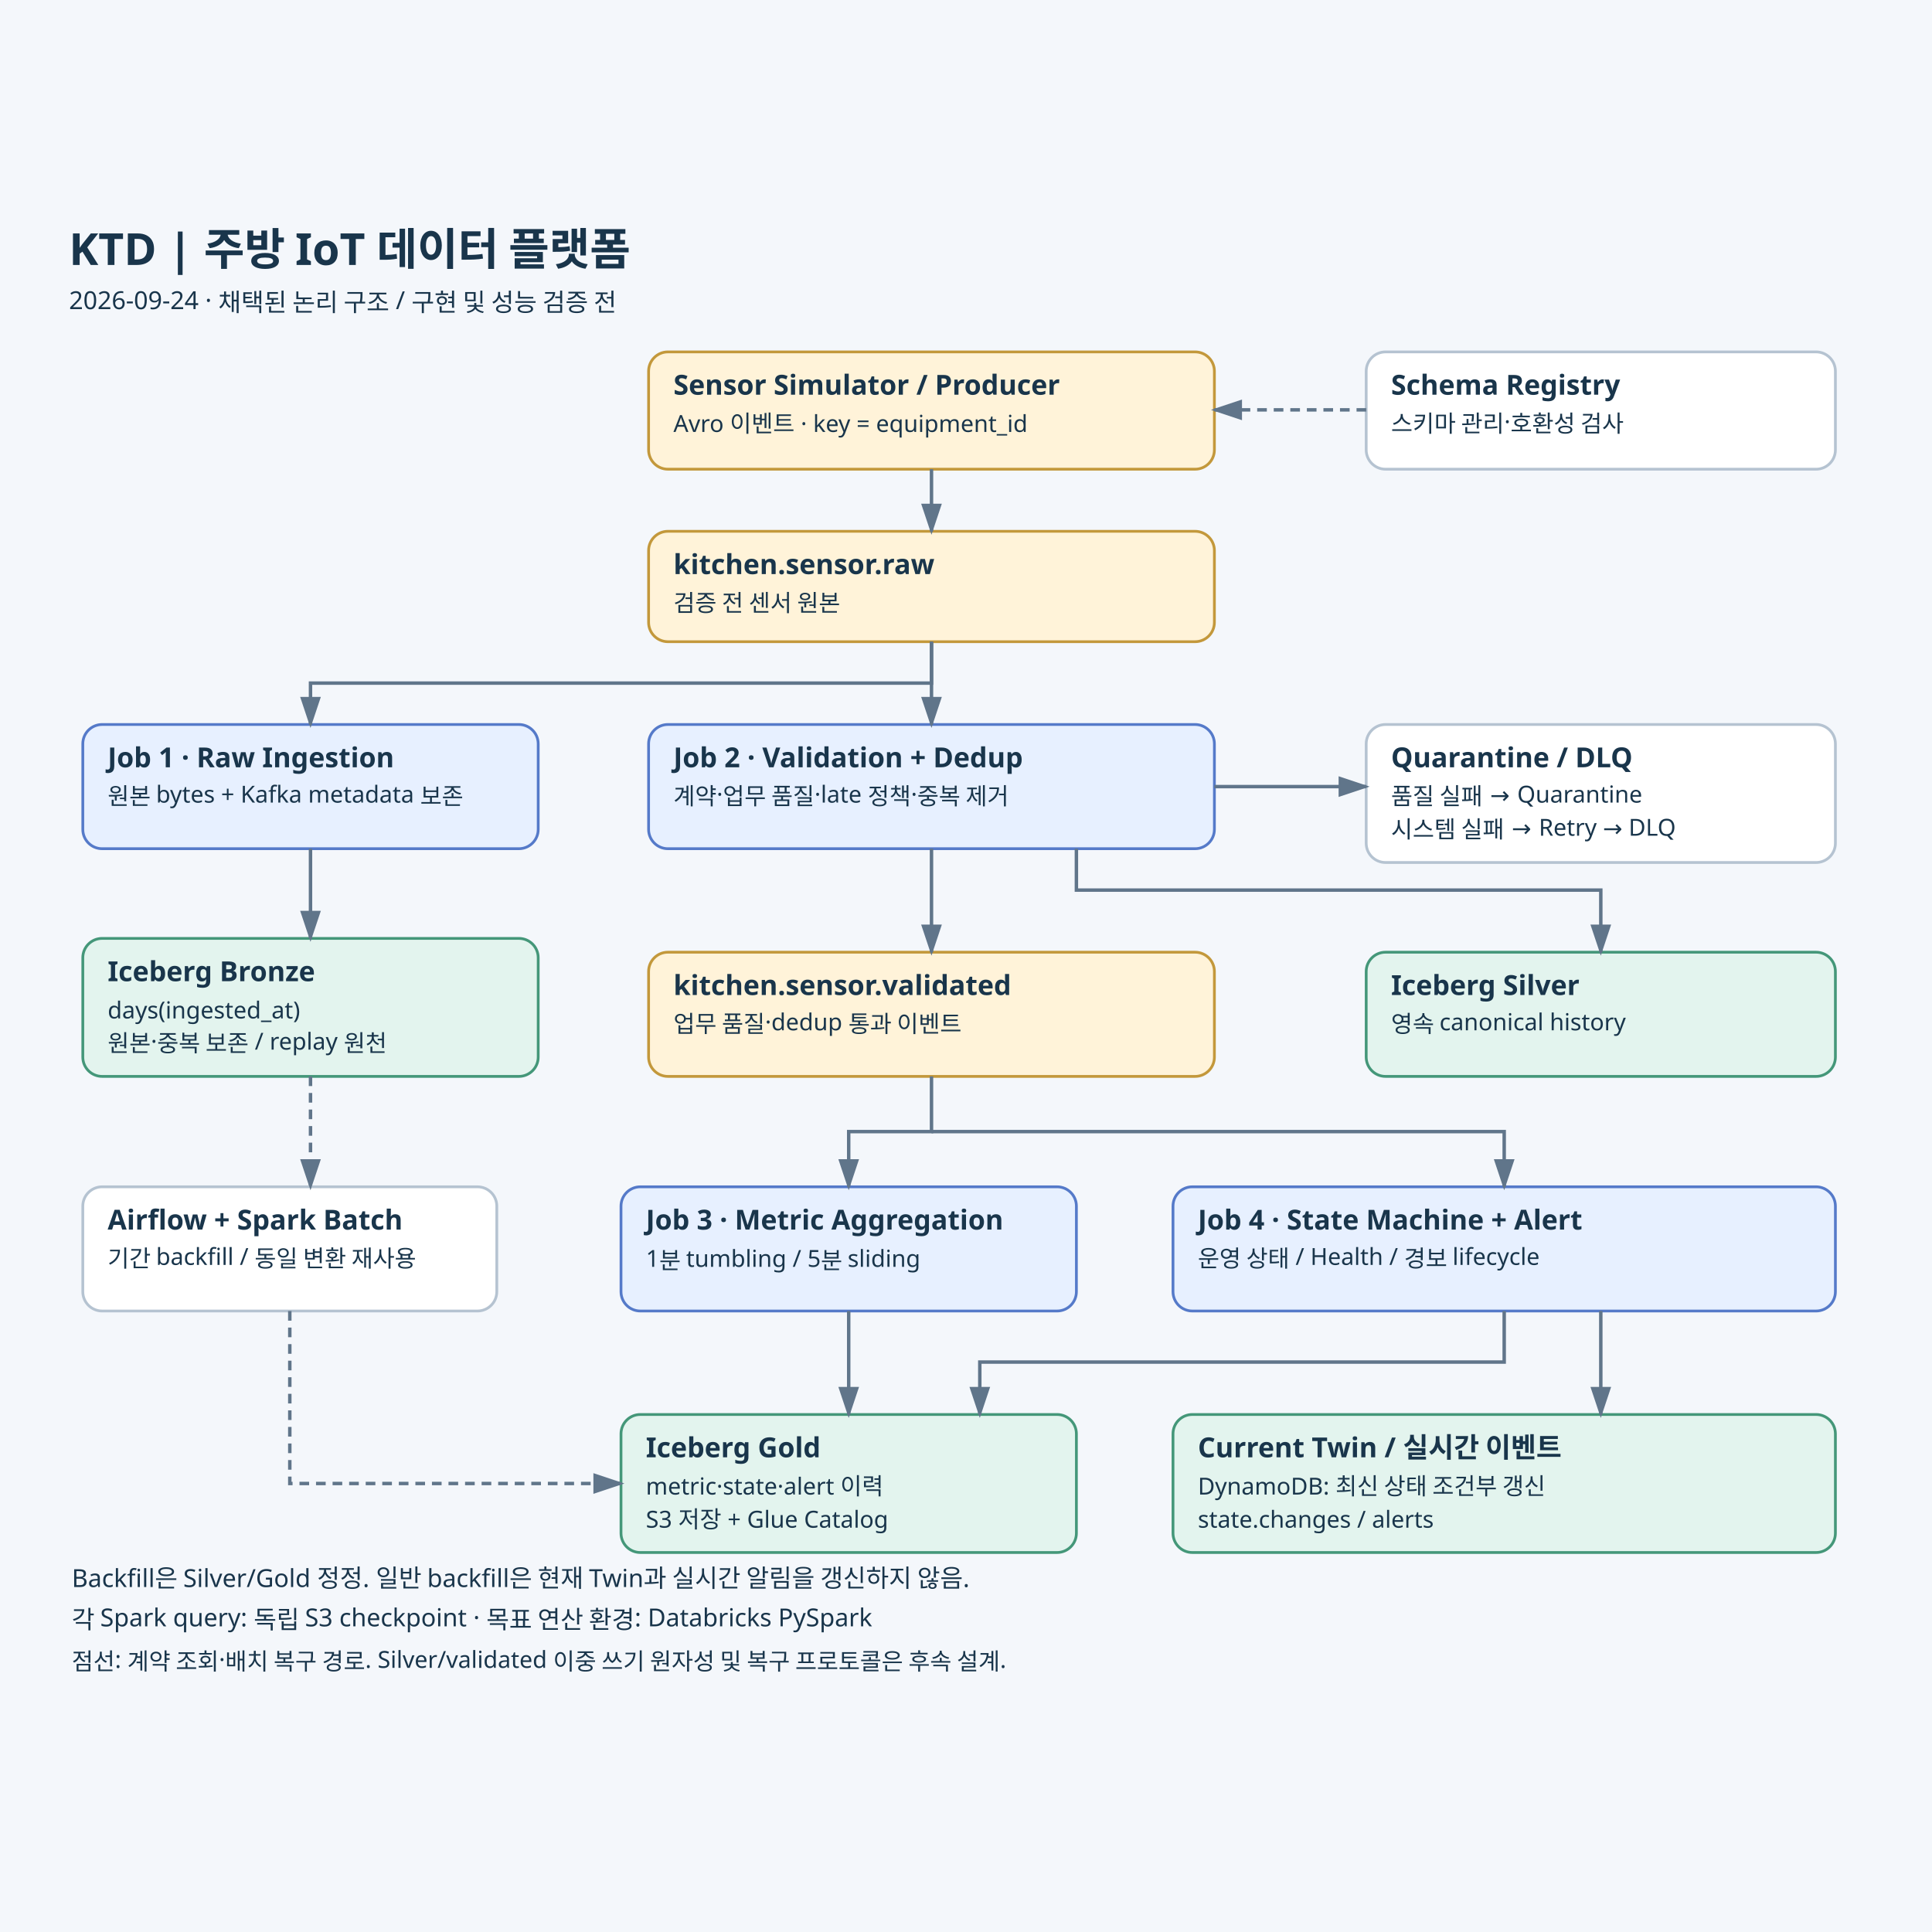
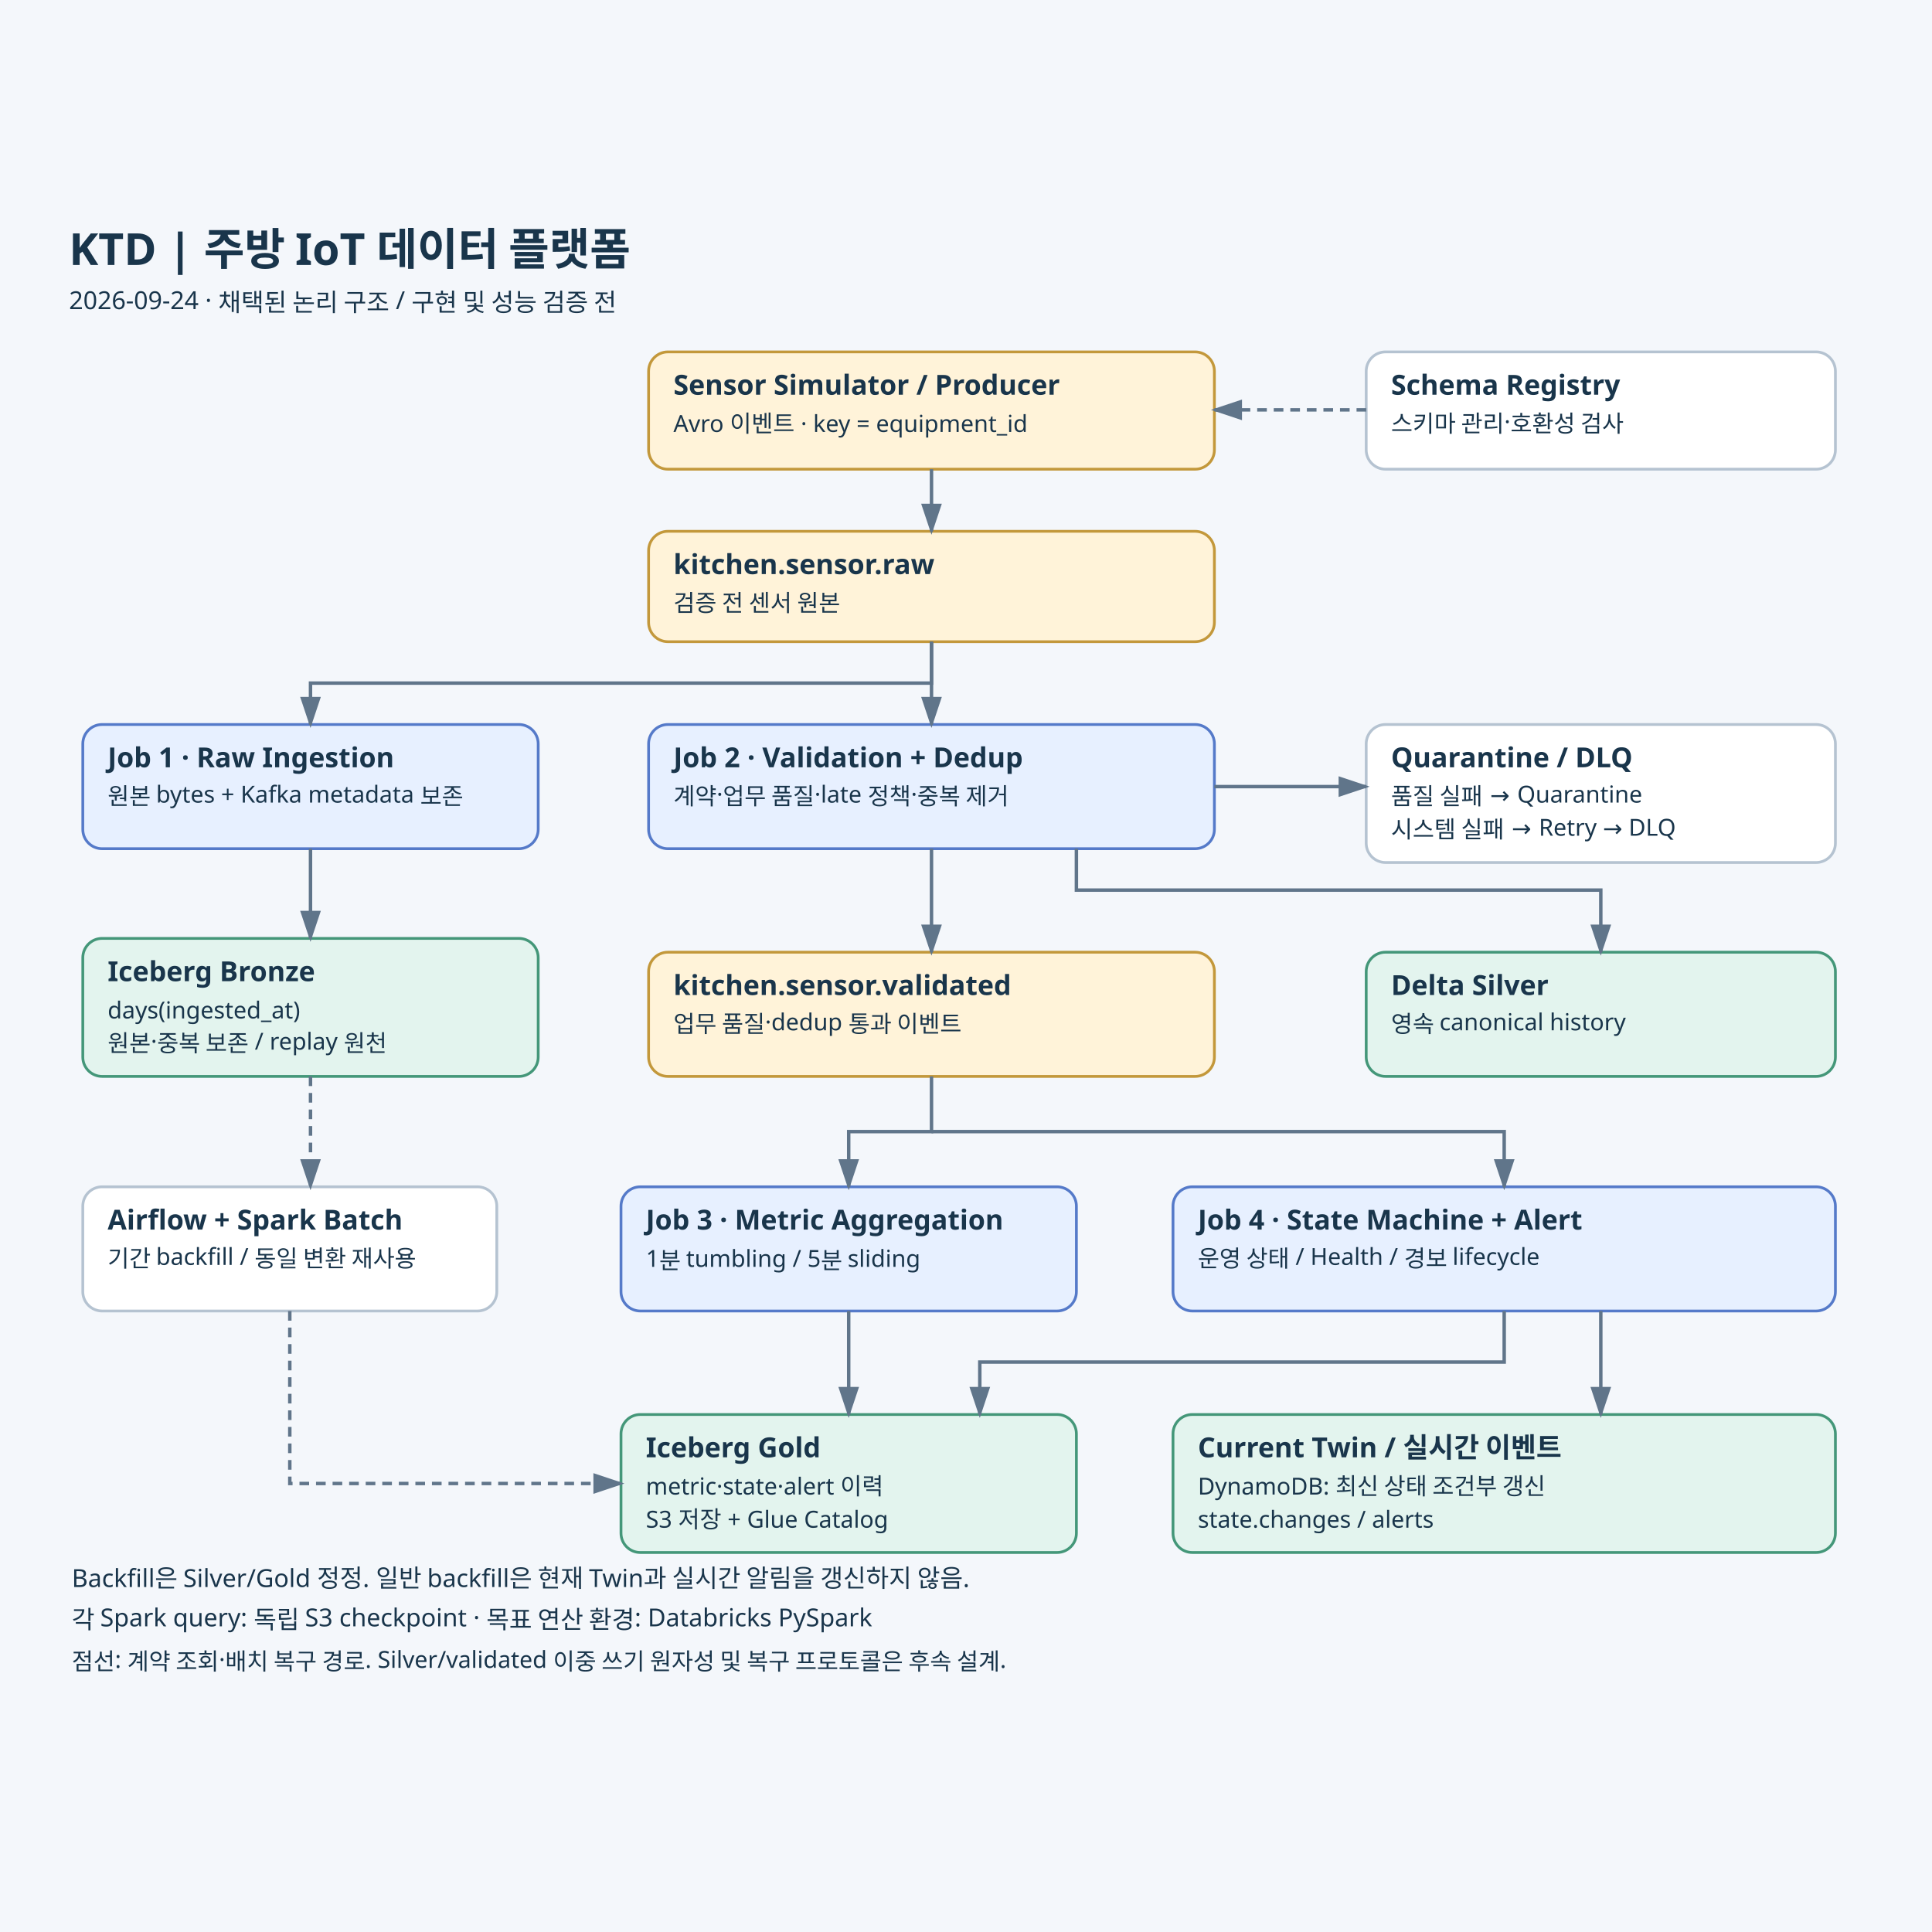
<svg xmlns="http://www.w3.org/2000/svg" width="1400" height="1400" viewBox="0 0 1400 1400">
  <defs>
    <marker id="arr" markerWidth="10" markerHeight="10" refX="8" refY="3" orient="auto">
      <path d="M0,0 L0,6 L9,3 z" fill="#60758a" />
    </marker>
  </defs>
  <rect width="1400" height="1400" fill="#f4f7fb" />
  <g transform="translate(0,140)">
    <text x="50" y="52" font-family="Apple SD Gothic Neo, sans-serif" font-size="32" fill="#19354b" font-weight="bold">KTD | 주방 IoT 데이터 플랫폼</text>
    <text x="50" y="84" font-family="Apple SD Gothic Neo, sans-serif" font-size="18" fill="#19354b" font-weight="normal">2026-09-24 · 채택된 논리 구조 / 구현 및 성능 검증 전</text>
    <rect x="470" y="115" width="410" height="85" rx="14" fill="#fff3d9" stroke="#c3983b" stroke-width="2" />
    <text x="488" y="146" font-family="Apple SD Gothic Neo, sans-serif" font-size="20" fill="#19354b" font-weight="bold">Sensor Simulator / Producer</text>
    <text x="488" y="173" font-family="Apple SD Gothic Neo, sans-serif" font-size="17" fill="#19354b" font-weight="normal">Avro 이벤트 · key = equipment_id</text>
    <rect x="990" y="115" width="340" height="85" rx="14" fill="#fff" stroke="#b5c3d1" stroke-width="2" />
    <text x="1008" y="146" font-family="Apple SD Gothic Neo, sans-serif" font-size="20" fill="#19354b" font-weight="bold">Schema Registry</text>
    <text x="1008" y="173" font-family="Apple SD Gothic Neo, sans-serif" font-size="17" fill="#19354b" font-weight="normal">스키마 관리·호환성 검사</text>
    <polyline points="990,157 880,157" fill="none" stroke="#60758a" stroke-width="2.5" marker-end="url(#arr)" stroke-dasharray="7 5" />
    <rect x="470" y="245" width="410" height="80" rx="14" fill="#fff3d9" stroke="#c3983b" stroke-width="2" />
    <text x="488" y="276" font-family="Apple SD Gothic Neo, sans-serif" font-size="20" fill="#19354b" font-weight="bold">kitchen.sensor.raw</text>
    <text x="488" y="303" font-family="Apple SD Gothic Neo, sans-serif" font-size="17" fill="#19354b" font-weight="normal">검증 전 센서 원본</text>
    <polyline points="675,200 675,245" fill="none" stroke="#60758a" stroke-width="2.5" marker-end="url(#arr)" />
    <rect x="60" y="385" width="330" height="90" rx="14" fill="#e7f0ff" stroke="#557ac9" stroke-width="2" />
    <text x="78" y="416" font-family="Apple SD Gothic Neo, sans-serif" font-size="20" fill="#19354b" font-weight="bold">Job 1 · Raw Ingestion</text>
    <text x="78" y="443" font-family="Apple SD Gothic Neo, sans-serif" font-size="17" fill="#19354b" font-weight="normal">원본 bytes + Kafka metadata 보존</text>
    <rect x="470" y="385" width="410" height="90" rx="14" fill="#e7f0ff" stroke="#557ac9" stroke-width="2" />
    <text x="488" y="416" font-family="Apple SD Gothic Neo, sans-serif" font-size="20" fill="#19354b" font-weight="bold">Job 2 · Validation + Dedup</text>
    <text x="488" y="443" font-family="Apple SD Gothic Neo, sans-serif" font-size="17" fill="#19354b" font-weight="normal">계약·업무 품질·late 정책·중복 제거</text>
    <polyline points="675,325 675,355 225,355 225,385" fill="none" stroke="#60758a" stroke-width="2.5" marker-end="url(#arr)" />
    <polyline points="675,325 675,385" fill="none" stroke="#60758a" stroke-width="2.5" marker-end="url(#arr)" />
    <rect x="60" y="540" width="330" height="100" rx="14" fill="#e3f4ee" stroke="#449779" stroke-width="2" />
    <text x="78" y="571" font-family="Apple SD Gothic Neo, sans-serif" font-size="20" fill="#19354b" font-weight="bold">Iceberg Bronze</text>
    <text x="78" y="598" font-family="Apple SD Gothic Neo, sans-serif" font-size="17" fill="#19354b" font-weight="normal">days(ingested_at)</text>
    <text x="78" y="622" font-family="Apple SD Gothic Neo, sans-serif" font-size="17" fill="#19354b" font-weight="normal">원본·중복 보존 / replay 원천</text>
    <polyline points="225,475 225,540" fill="none" stroke="#60758a" stroke-width="2.5" marker-end="url(#arr)" />
    <rect x="990" y="385" width="340" height="100" rx="14" fill="#fff" stroke="#b5c3d1" stroke-width="2" />
    <text x="1008" y="416" font-family="Apple SD Gothic Neo, sans-serif" font-size="20" fill="#19354b" font-weight="bold">Quarantine / DLQ</text>
    <text x="1008" y="443" font-family="Apple SD Gothic Neo, sans-serif" font-size="17" fill="#19354b" font-weight="normal">품질 실패 → Quarantine</text>
    <text x="1008" y="467" font-family="Apple SD Gothic Neo, sans-serif" font-size="17" fill="#19354b" font-weight="normal">시스템 실패 → Retry → DLQ</text>
    <polyline points="880,430 990,430" fill="none" stroke="#60758a" stroke-width="2.5" marker-end="url(#arr)" />
    <rect x="990" y="550" width="340" height="90" rx="14" fill="#e3f4ee" stroke="#449779" stroke-width="2" />
-     <text x="1008" y="581" font-family="Apple SD Gothic Neo, sans-serif" font-size="20" fill="#19354b" font-weight="bold">Iceberg Silver</text>
+     <text x="1008" y="581" font-family="Apple SD Gothic Neo, sans-serif" font-size="20" fill="#19354b" font-weight="bold">Delta Silver</text>
    <text x="1008" y="608" font-family="Apple SD Gothic Neo, sans-serif" font-size="17" fill="#19354b" font-weight="normal">영속 canonical history</text>
    <polyline points="780,475 780,505 1160,505 1160,550" fill="none" stroke="#60758a" stroke-width="2.5" marker-end="url(#arr)" />
    <rect x="470" y="550" width="410" height="90" rx="14" fill="#fff3d9" stroke="#c3983b" stroke-width="2" />
    <text x="488" y="581" font-family="Apple SD Gothic Neo, sans-serif" font-size="20" fill="#19354b" font-weight="bold">kitchen.sensor.validated</text>
    <text x="488" y="608" font-family="Apple SD Gothic Neo, sans-serif" font-size="17" fill="#19354b" font-weight="normal">업무 품질·dedup 통과 이벤트</text>
    <polyline points="675,475 675,550" fill="none" stroke="#60758a" stroke-width="2.5" marker-end="url(#arr)" />
    <rect x="450" y="720" width="330" height="90" rx="14" fill="#e7f0ff" stroke="#557ac9" stroke-width="2" />
    <text x="468" y="751" font-family="Apple SD Gothic Neo, sans-serif" font-size="20" fill="#19354b" font-weight="bold">Job 3 · Metric Aggregation</text>
    <text x="468" y="778" font-family="Apple SD Gothic Neo, sans-serif" font-size="17" fill="#19354b" font-weight="normal">1분 tumbling / 5분 sliding</text>
    <rect x="850" y="720" width="480" height="90" rx="14" fill="#e7f0ff" stroke="#557ac9" stroke-width="2" />
    <text x="868" y="751" font-family="Apple SD Gothic Neo, sans-serif" font-size="20" fill="#19354b" font-weight="bold">Job 4 · State Machine + Alert</text>
    <text x="868" y="778" font-family="Apple SD Gothic Neo, sans-serif" font-size="17" fill="#19354b" font-weight="normal">운영 상태 / Health / 경보 lifecycle</text>
    <polyline points="675,640 675,680 615,680 615,720" fill="none" stroke="#60758a" stroke-width="2.5" marker-end="url(#arr)" />
    <polyline points="675,680 1090,680 1090,720" fill="none" stroke="#60758a" stroke-width="2.5" marker-end="url(#arr)" />
    <rect x="60" y="720" width="300" height="90" rx="14" fill="#fff" stroke="#b5c3d1" stroke-width="2" />
    <text x="78" y="751" font-family="Apple SD Gothic Neo, sans-serif" font-size="20" fill="#19354b" font-weight="bold">Airflow + Spark Batch</text>
    <text x="78" y="778" font-family="Apple SD Gothic Neo, sans-serif" font-size="17" fill="#19354b" font-weight="normal">기간 backfill / 동일 변환 재사용</text>
    <polyline points="225,640 225,720" fill="none" stroke="#60758a" stroke-width="2.5" marker-end="url(#arr)" stroke-dasharray="7 5" />
    <rect x="450" y="885" width="330" height="100" rx="14" fill="#e3f4ee" stroke="#449779" stroke-width="2" />
    <text x="468" y="916" font-family="Apple SD Gothic Neo, sans-serif" font-size="20" fill="#19354b" font-weight="bold">Iceberg Gold</text>
    <text x="468" y="943" font-family="Apple SD Gothic Neo, sans-serif" font-size="17" fill="#19354b" font-weight="normal">metric·state·alert 이력</text>
    <text x="468" y="967" font-family="Apple SD Gothic Neo, sans-serif" font-size="17" fill="#19354b" font-weight="normal">S3 저장 + Glue Catalog</text>
    <polyline points="615,810 615,885" fill="none" stroke="#60758a" stroke-width="2.5" marker-end="url(#arr)" />
    <polyline points="1090,810 1090,847 710,847 710,885" fill="none" stroke="#60758a" stroke-width="2.5" marker-end="url(#arr)" />
    <rect x="850" y="885" width="480" height="100" rx="14" fill="#e3f4ee" stroke="#449779" stroke-width="2" />
    <text x="868" y="916" font-family="Apple SD Gothic Neo, sans-serif" font-size="20" fill="#19354b" font-weight="bold">Current Twin / 실시간 이벤트</text>
    <text x="868" y="943" font-family="Apple SD Gothic Neo, sans-serif" font-size="17" fill="#19354b" font-weight="normal">DynamoDB: 최신 상태 조건부 갱신</text>
    <text x="868" y="967" font-family="Apple SD Gothic Neo, sans-serif" font-size="17" fill="#19354b" font-weight="normal">state.changes / alerts</text>
    <polyline points="1160,810 1160,885" fill="none" stroke="#60758a" stroke-width="2.5" marker-end="url(#arr)" />
    <polyline points="210,810 210,935 450,935" fill="none" stroke="#60758a" stroke-width="2.5" marker-end="url(#arr)" stroke-dasharray="7 5" />
    <text x="52" y="1010" font-family="Apple SD Gothic Neo, sans-serif" font-size="18" fill="#19354b" font-weight="normal">Backfill은 Silver/Gold 정정. 일반 backfill은 현재 Twin과 실시간 알림을 갱신하지 않음.</text>
    <text x="52" y="1040" font-family="Apple SD Gothic Neo, sans-serif" font-size="18" fill="#19354b" font-weight="normal">각 Spark query: 독립 S3 checkpoint · 목표 연산 환경: Databricks PySpark</text>
    <text x="52" y="1070" font-family="Apple SD Gothic Neo, sans-serif" font-size="17" fill="#19354b" font-weight="normal">점선: 계약 조회·배치 복구 경로. Silver/validated 이중 쓰기 원자성 및 복구 프로토콜은 후속 설계.</text>
  </g>
</svg>
